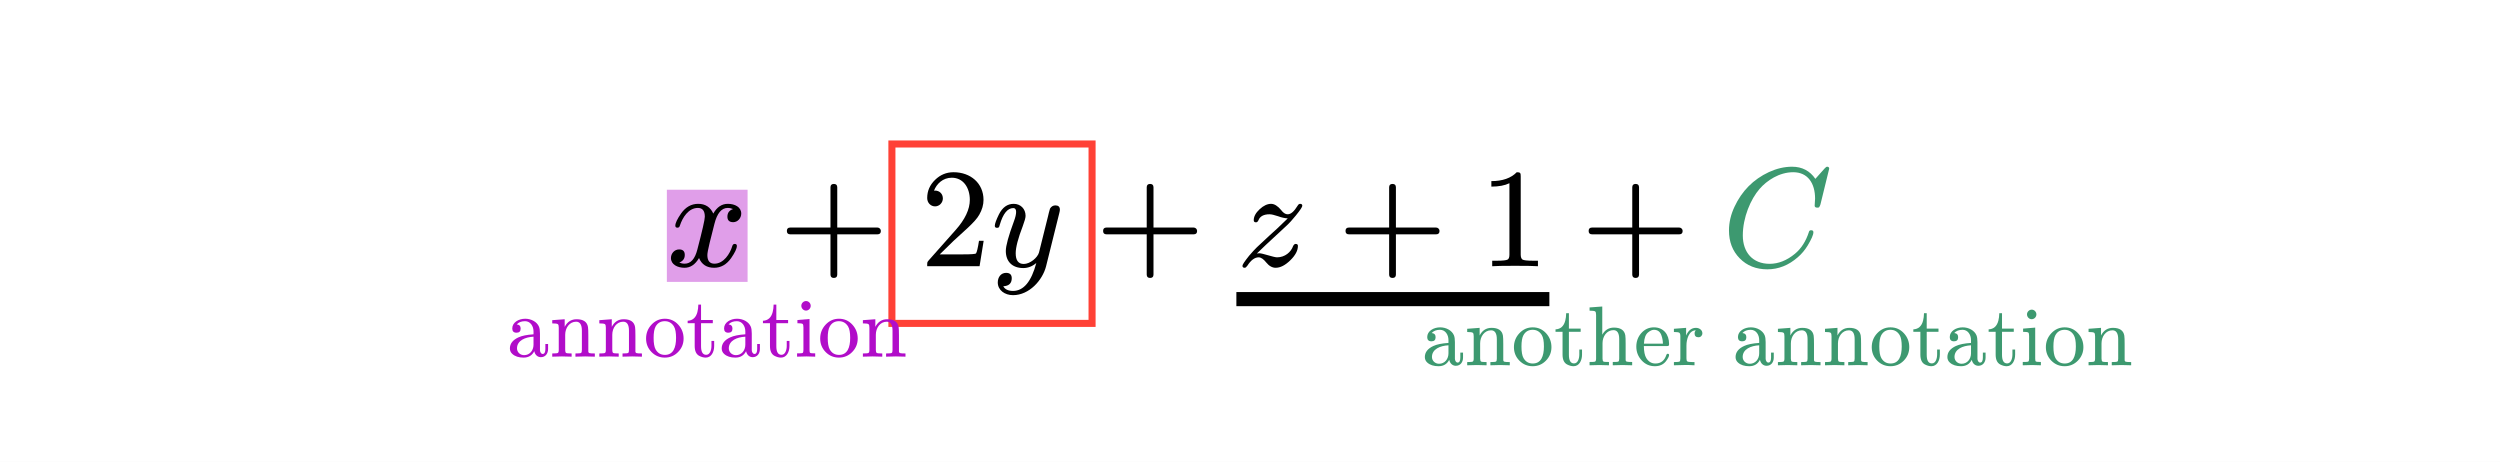
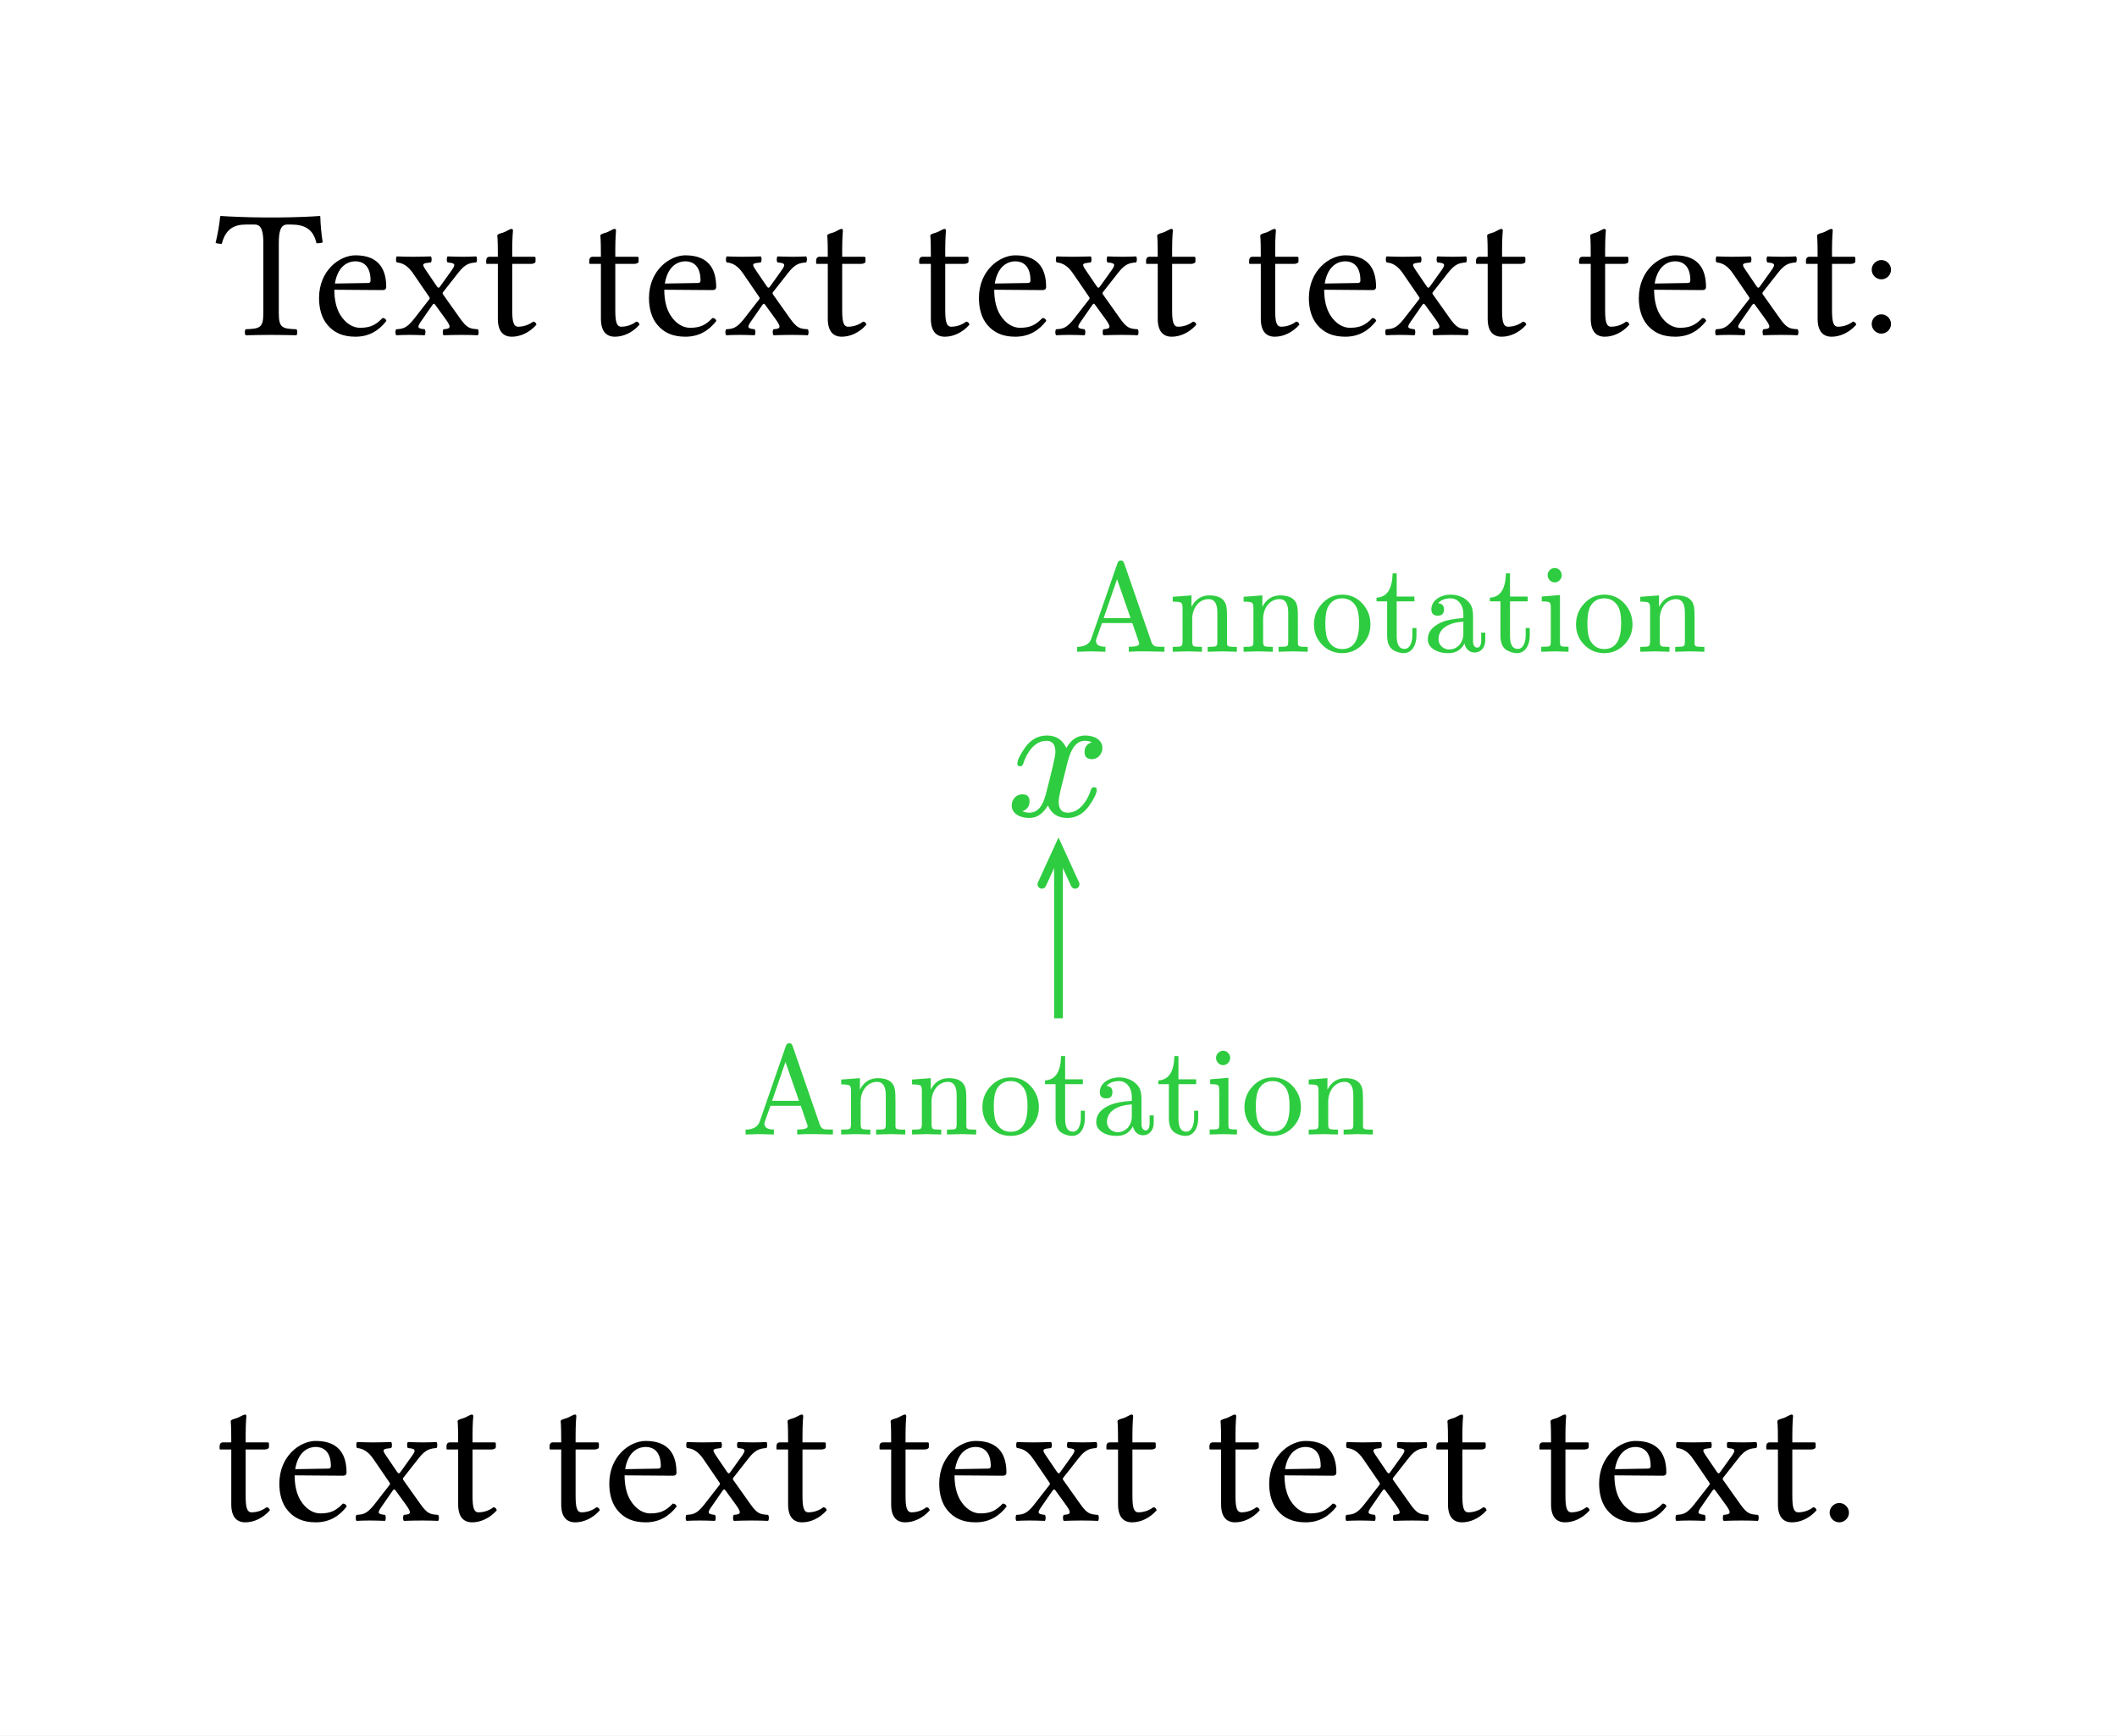
- <svg xmlns="http://www.w3.org/2000/svg" xmlns:xlink="http://www.w3.org/1999/xlink" class="typst-doc" viewBox="0 0 425.078 78.533" width="425.078pt" height="78.533pt">
-   <path class="typst-shape" fill="#ffffff" fill-rule="nonzero" d="M 0 0 L 0 78.533 L 425.078 78.533 L 425.078 0 Z " />
+ <svg xmlns="http://www.w3.org/2000/svg" xmlns:xlink="http://www.w3.org/1999/xlink" class="typst-doc" viewBox="0 0 279.029 228.749" width="279.029pt" height="228.749pt">
+   <path class="typst-shape" fill="#ffffff" fill-rule="nonzero" d="M 0 0 L 0 228.749 L 279.029 228.749 L 279.029 0 Z " />
  <g>
-     <g transform="translate(113.3858 28.34646)">
+     <g transform="translate(28.34646 44.13846)">
+       <g class="typst-text" transform="scale(1, -1)">
+         <use xlink:href="#gB051450A6DAD60BA238F3EC911544F67" x="0" fill="#000000" fill-rule="nonzero" />
+         <use xlink:href="#g83119EBBF3B1A1341DF457A890105702" x="12.816" fill="#000000" fill-rule="nonzero" />
+         <use xlink:href="#g298D9B72713263C115FA39B78DDFD167" x="23.376" fill="#000000" fill-rule="nonzero" />
+         <use xlink:href="#g99CF845E6926C50CDC8F18DF294BF5FA" x="35.136" fill="#000000" fill-rule="nonzero" />
+         <use xlink:href="#g99CF845E6926C50CDC8F18DF294BF5FA" x="48.72" fill="#000000" fill-rule="nonzero" />
+         <use xlink:href="#g83119EBBF3B1A1341DF457A890105702" x="56.304" fill="#000000" fill-rule="nonzero" />
+         <use xlink:href="#g298D9B72713263C115FA39B78DDFD167" x="66.864" fill="#000000" fill-rule="nonzero" />
+         <use xlink:href="#g99CF845E6926C50CDC8F18DF294BF5FA" x="78.624" fill="#000000" fill-rule="nonzero" />
+         <use xlink:href="#g99CF845E6926C50CDC8F18DF294BF5FA" x="92.208" fill="#000000" fill-rule="nonzero" />
+         <use xlink:href="#g83119EBBF3B1A1341DF457A890105702" x="99.792" fill="#000000" fill-rule="nonzero" />
+         <use xlink:href="#g298D9B72713263C115FA39B78DDFD167" x="110.352" fill="#000000" fill-rule="nonzero" />
+         <use xlink:href="#g99CF845E6926C50CDC8F18DF294BF5FA" x="122.112" fill="#000000" fill-rule="nonzero" />
+         <use xlink:href="#g99CF845E6926C50CDC8F18DF294BF5FA" x="135.696" fill="#000000" fill-rule="nonzero" />
+         <use xlink:href="#g83119EBBF3B1A1341DF457A890105702" x="143.28" fill="#000000" fill-rule="nonzero" />
+         <use xlink:href="#g298D9B72713263C115FA39B78DDFD167" x="153.84" fill="#000000" fill-rule="nonzero" />
+         <use xlink:href="#g99CF845E6926C50CDC8F18DF294BF5FA" x="165.6" fill="#000000" fill-rule="nonzero" />
+         <use xlink:href="#g99CF845E6926C50CDC8F18DF294BF5FA" x="179.184" fill="#000000" fill-rule="nonzero" />
+         <use xlink:href="#g83119EBBF3B1A1341DF457A890105702" x="186.768" fill="#000000" fill-rule="nonzero" />
+         <use xlink:href="#g298D9B72713263C115FA39B78DDFD167" x="197.328" fill="#000000" fill-rule="nonzero" />
+         <use xlink:href="#g99CF845E6926C50CDC8F18DF294BF5FA" x="209.088" fill="#000000" fill-rule="nonzero" />
+         <use xlink:href="#g949A9DA00B90C3D173843F3EFFED31B6" x="216.672" fill="#000000" fill-rule="nonzero" />
+       </g>
+     </g>
+     <g transform="translate(132.6505 96.93846)">
      <g class="typst-group">
        <g>
-           <g transform="translate(0 16.92)">
-             <g class="typst-text" transform="scale(1, -1)" />
-           </g>
-           <g transform="translate(0 16.92)">
+           <g transform="translate(0 10.608)">
+             <g class="typst-text" transform="scale(1, -1)" />
+           </g>
+           <g transform="translate(0 10.608)">
+             <g class="typst-text" transform="scale(1, -1)">
+               <use xlink:href="#g71A9D8C764139ED0B8A893D492B19C2B" x="0" fill="#2ecc40" fill-rule="nonzero" />
+             </g>
+           </g>
+           <g transform="translate(13.728 10.608)">
+             <g class="typst-text" transform="scale(1, -1)" />
+           </g>
+           <g transform="translate(13.728 10.608)">
+             <g class="typst-group">
+               <g />
+             </g>
+           </g>
+           <g transform="translate(13.728 10.608)">
+             <g class="typst-text" transform="scale(1, -1)" />
+           </g>
+           <g transform="translate(13.728 10.608)">
+             <g class="typst-text" transform="scale(1, -1)" />
+           </g>
+           <g transform="translate(13.728 10.608)">
+             <g class="typst-text" transform="scale(1, -1)" />
+           </g>
+           <g transform="translate(13.728 10.608)">
            <g class="typst-group">
              <g>
-                 <g transform="translate(0 -13.008)">
-                   <path class="typst-shape" fill="#b10dc966" fill-rule="nonzero" d="M 0 0 L 0 15.672 L 13.728 15.672 L 13.728 0 Z " />
-                 </g>
-               </g>
-             </g>
-           </g>
-           <g transform="translate(0 16.92)">
-             <g class="typst-text" transform="scale(1, -1)" />
-           </g>
-           <g transform="translate(0 16.92)">
-             <g class="typst-text" transform="scale(1, -1)">
-               <use xlink:href="#gF903C776196DB650A00A9786F314A4B0" x="0" fill="#000000" fill-rule="nonzero" />
-             </g>
-           </g>
-           <g transform="translate(13.728 16.92)">
-             <g class="typst-text" transform="scale(1, -1)" />
-           </g>
-           <g transform="translate(13.728 16.92)">
-             <g class="typst-group">
-               <g />
-             </g>
-           </g>
-           <g transform="translate(13.728 16.92)">
-             <g class="typst-text" transform="scale(1, -1)" />
-           </g>
-           <g transform="translate(13.728 16.92)">
-             <g class="typst-text" transform="scale(1, -1)" />
-           </g>
-           <g transform="translate(19.06133 16.92)">
-             <g class="typst-text" transform="scale(1, -1)">
-               <use xlink:href="#gE5213BBC6B73C08ADD834F6704F6D5C6" x="0" fill="#000000" fill-rule="nonzero" />
-             </g>
-           </g>
-           <g transform="translate(43.06667 16.92)">
-             <g class="typst-text" transform="scale(1, -1)" />
-           </g>
-           <g transform="translate(43.06667 16.92)">
-             <g class="typst-group">
-               <g>
-                 <g transform="translate(-4.8 -20.784)">
-                   <path class="typst-shape" fill="none" stroke="#ff4136" stroke-width="1.2" stroke-linecap="butt" stroke-linejoin="miter" stroke-miterlimit="4" d="M 0 0 L 0 30.504 L 34.032 30.504 L 34.032 0 Z " />
-                 </g>
-               </g>
-             </g>
-           </g>
-           <g transform="translate(43.06667 16.92)">
-             <g class="typst-text" transform="scale(1, -1)" />
-           </g>
-           <g transform="translate(43.06667 16.92)">
-             <g class="typst-text" transform="scale(1, -1)">
-               <use xlink:href="#g1AB703A116076F1D7A5E5B834E28147E" x="0" fill="#000000" fill-rule="nonzero" />
-             </g>
-           </g>
-           <g transform="translate(55.06667 16.92)">
-             <g class="typst-text" transform="scale(1, -1)">
-               <use xlink:href="#gAAA8955C06F82689BC1E5C62ACD39D21" x="0" fill="#000000" fill-rule="nonzero" />
-             </g>
-           </g>
-           <g transform="translate(67.49867 16.92)">
-             <g class="typst-text" transform="scale(1, -1)" />
-           </g>
-           <g transform="translate(67.49867 16.92)">
-             <g class="typst-group">
-               <g />
-             </g>
-           </g>
-           <g transform="translate(67.49867 16.92)">
-             <g class="typst-text" transform="scale(1, -1)" />
-           </g>
-           <g transform="translate(67.49867 16.92)">
-             <g class="typst-text" transform="scale(1, -1)" />
-           </g>
-           <g transform="translate(72.832 16.92)">
-             <g class="typst-text" transform="scale(1, -1)">
-               <use xlink:href="#gE5213BBC6B73C08ADD834F6704F6D5C6" x="0" fill="#000000" fill-rule="nonzero" />
-             </g>
-           </g>
-           <g transform="translate(96.83733 16.92)">
-             <g class="typst-text" transform="scale(1, -1)" />
-           </g>
-           <g transform="translate(96.83733 16.92)">
-             <g class="typst-text" transform="scale(1, -1)">
-               <use xlink:href="#gEACFE4C38B7FC50F04A0364C4685CDFC" x="0" fill="#000000" fill-rule="nonzero" />
-             </g>
-           </g>
-           <g transform="translate(114.0507 16.92)">
-             <g class="typst-text" transform="scale(1, -1)">
-               <use xlink:href="#gE5213BBC6B73C08ADD834F6704F6D5C6" x="0" fill="#000000" fill-rule="nonzero" />
-             </g>
-           </g>
-           <g transform="translate(138.056 16.92)">
-             <g class="typst-text" transform="scale(1, -1)">
-               <use xlink:href="#g39ACC4E09851E758F1BC738B188C96F2" x="0" fill="#000000" fill-rule="nonzero" />
-             </g>
-           </g>
-           <g transform="translate(150.056 16.92)">
-             <g class="typst-text" transform="scale(1, -1)" />
-           </g>
-           <g transform="translate(150.056 16.92)">
-             <g class="typst-group">
-               <g />
-             </g>
-           </g>
-           <g transform="translate(150.056 16.92)">
-             <g class="typst-text" transform="scale(1, -1)" />
-           </g>
-           <g transform="translate(150.056 16.92)">
-             <g class="typst-text" transform="scale(1, -1)" />
-           </g>
-           <g transform="translate(150.056 16.92)">
-             <g class="typst-group">
-               <g>
-                 <g transform="translate(-53.21867 5.592)">
-                   <path class="typst-shape" fill="none" stroke="#000000" stroke-width="2.4" stroke-linecap="butt" stroke-linejoin="miter" stroke-miterlimit="4" d="M 0 0 L 53.219 0 " />
-                 </g>
-               </g>
-             </g>
-           </g>
-           <g transform="translate(150.056 16.92)">
-             <g class="typst-text" transform="scale(1, -1)" />
-           </g>
-           <g transform="translate(155.3893 16.92)">
-             <g class="typst-text" transform="scale(1, -1)">
-               <use xlink:href="#gE5213BBC6B73C08ADD834F6704F6D5C6" x="0" fill="#000000" fill-rule="nonzero" />
-             </g>
-           </g>
-           <g transform="translate(179.3947 16.92)">
-             <g class="typst-text" transform="scale(1, -1)" />
-           </g>
-           <g transform="translate(179.3947 16.92)">
-             <g class="typst-text" transform="scale(1, -1)">
-               <use xlink:href="#gDE1B261A8174F2067D0FDEB4823FC608" x="0" fill="#3d9970" fill-rule="nonzero" />
-             </g>
-           </g>
-           <g transform="translate(198.3067 16.92)">
-             <g class="typst-text" transform="scale(1, -1)" />
-           </g>
-           <g transform="translate(198.3067 16.92)">
-             <g class="typst-group">
-               <g />
-             </g>
-           </g>
-           <g transform="translate(198.3067 16.92)">
-             <g class="typst-text" transform="scale(1, -1)" />
-           </g>
-           <g transform="translate(198.3067 16.92)">
-             <g class="typst-text" transform="scale(1, -1)" />
-           </g>
-           <g transform="translate(198.3067 16.92)">
-             <g class="typst-text" transform="scale(1, -1)" />
-           </g>
-           <g transform="translate(198.3067 16.92)">
-             <g class="typst-group">
-               <g>
-                 <g transform="translate(-225.4555 15.3792)">
-                   <g class="typst-text" transform="scale(1, -1)">
-                     <use xlink:href="#gD9ED97C6C645CDCCA5F53B58F478CD70" x="0" fill="#b10dc9" fill-rule="nonzero" />
-                     <use xlink:href="#g8E70E3C7316F885C790E0D4F2A1D638F" x="7.2" fill="#b10dc9" fill-rule="nonzero" />
-                     <use xlink:href="#g8E70E3C7316F885C790E0D4F2A1D638F" x="15.206" fill="#b10dc9" fill-rule="nonzero" />
-                     <use xlink:href="#gFCD5631911338B6817824E2E3978FB0D" x="23.213" fill="#b10dc9" fill-rule="nonzero" />
-                     <use xlink:href="#g7AB50925417804171611AED50715B465" x="30.413" fill="#b10dc9" fill-rule="nonzero" />
-                     <use xlink:href="#gD9ED97C6C645CDCCA5F53B58F478CD70" x="36.014" fill="#b10dc9" fill-rule="nonzero" />
-                     <use xlink:href="#g7AB50925417804171611AED50715B465" x="43.214" fill="#b10dc9" fill-rule="nonzero" />
-                     <use xlink:href="#g9778F79F9FCA6AA32365070942B85FEC" x="48.816" fill="#b10dc9" fill-rule="nonzero" />
-                     <use xlink:href="#gFCD5631911338B6817824E2E3978FB0D" x="52.819" fill="#b10dc9" fill-rule="nonzero" />
-                     <use xlink:href="#g8E70E3C7316F885C790E0D4F2A1D638F" x="60.019" fill="#b10dc9" fill-rule="nonzero" />
+                 <g transform="translate(-6.864 -36.9624)">
+                   <g class="typst-group">
+                     <g>
+                       <g transform="translate(1.92 15.3144)">
+                         <g class="typst-text" transform="scale(1, -1)">
+                           <use xlink:href="#g8820F1AEE98EEE2E2588254CE0F1AF18" x="0" fill="#2ecc40" fill-rule="nonzero" />
+                           <use xlink:href="#g5F56C2FF0834598A447AEE57050515F7" x="12.6" fill="#2ecc40" fill-rule="nonzero" />
+                           <use xlink:href="#g5F56C2FF0834598A447AEE57050515F7" x="21.941" fill="#2ecc40" fill-rule="nonzero" />
+                           <use xlink:href="#gDD7B0BD5454BF9206437F42D79E5D7B5" x="31.282" fill="#2ecc40" fill-rule="nonzero" />
+                           <use xlink:href="#gF776BCFE73DB9A73027095B4646488B0" x="39.682" fill="#2ecc40" fill-rule="nonzero" />
+                           <use xlink:href="#g8CC92BDE10256241F5308A73D94B046D" x="46.217" fill="#2ecc40" fill-rule="nonzero" />
+                           <use xlink:href="#gF776BCFE73DB9A73027095B4646488B0" x="54.617" fill="#2ecc40" fill-rule="nonzero" />
+                           <use xlink:href="#gECBD39B9048D3D54977F97E871316A22" x="61.152" fill="#2ecc40" fill-rule="nonzero" />
+                           <use xlink:href="#gDD7B0BD5454BF9206437F42D79E5D7B5" x="65.822" fill="#2ecc40" fill-rule="nonzero" />
+                           <use xlink:href="#g5F56C2FF0834598A447AEE57050515F7" x="74.222" fill="#2ecc40" fill-rule="nonzero" />
+                         </g>
+                       </g>
+                     </g>
                  </g>
                </g>
              </g>
            </g>
          </g>
-           <g transform="translate(198.3067 16.92)">
-             <g class="typst-text" transform="scale(1, -1)" />
-           </g>
-           <g transform="translate(198.3067 16.92)">
-             <g class="typst-text" transform="scale(1, -1)" />
-           </g>
-           <g transform="translate(198.3067 16.92)">
+           <g transform="translate(13.728 10.608)">
+             <g class="typst-text" transform="scale(1, -1)" />
+           </g>
+           <g transform="translate(13.728 10.608)">
+             <g class="typst-text" transform="scale(1, -1)" />
+           </g>
+           <g transform="translate(13.728 10.608)">
            <g class="typst-group">
              <g>
-                 <g transform="translate(-69.8856 16.8432)">
-                   <g class="typst-text" transform="scale(1, -1)">
-                     <use xlink:href="#gD9ED97C6C645CDCCA5F53B58F478CD70" x="0" fill="#3d9970" fill-rule="nonzero" />
-                     <use xlink:href="#g8E70E3C7316F885C790E0D4F2A1D638F" x="7.2" fill="#3d9970" fill-rule="nonzero" />
-                     <use xlink:href="#gFCD5631911338B6817824E2E3978FB0D" x="15.206" fill="#3d9970" fill-rule="nonzero" />
-                     <use xlink:href="#g7AB50925417804171611AED50715B465" x="22.406" fill="#3d9970" fill-rule="nonzero" />
-                     <use xlink:href="#g8990FDC44E45DA2E4B0B77E6DCBF553B" x="28.008" fill="#3d9970" fill-rule="nonzero" />
-                     <use xlink:href="#g1D46CA665ED563C2FE5D5B060E7D7D5C" x="36.014" fill="#3d9970" fill-rule="nonzero" />
-                     <use xlink:href="#g145E19C0C082729C94CF2F86BF35F0CE" x="42.408" fill="#3d9970" fill-rule="nonzero" />
-                     <use xlink:href="#gD9ED97C6C645CDCCA5F53B58F478CD70" x="52.834" fill="#3d9970" fill-rule="nonzero" />
-                     <use xlink:href="#g8E70E3C7316F885C790E0D4F2A1D638F" x="60.034" fill="#3d9970" fill-rule="nonzero" />
-                     <use xlink:href="#g8E70E3C7316F885C790E0D4F2A1D638F" x="68.04" fill="#3d9970" fill-rule="nonzero" />
-                     <use xlink:href="#gFCD5631911338B6817824E2E3978FB0D" x="76.046" fill="#3d9970" fill-rule="nonzero" />
-                     <use xlink:href="#g7AB50925417804171611AED50715B465" x="83.246" fill="#3d9970" fill-rule="nonzero" />
-                     <use xlink:href="#gD9ED97C6C645CDCCA5F53B58F478CD70" x="88.848" fill="#3d9970" fill-rule="nonzero" />
-                     <use xlink:href="#g7AB50925417804171611AED50715B465" x="96.048" fill="#3d9970" fill-rule="nonzero" />
-                     <use xlink:href="#g9778F79F9FCA6AA32365070942B85FEC" x="101.65" fill="#3d9970" fill-rule="nonzero" />
-                     <use xlink:href="#gFCD5631911338B6817824E2E3978FB0D" x="105.653" fill="#3d9970" fill-rule="nonzero" />
-                     <use xlink:href="#g8E70E3C7316F885C790E0D4F2A1D638F" x="112.853" fill="#3d9970" fill-rule="nonzero" />
+                 <g transform="translate(-146.3785 -107.5465)">
+                   <g class="typst-group">
+                     <g>
+                       <g transform="translate(95.81286 134.2105)">
+                         <g class="typst-group">
+                           <g>
+                             <g transform="translate(1.92 15.3144)">
+                               <g class="typst-text" transform="scale(1, -1)">
+                                 <use xlink:href="#g8820F1AEE98EEE2E2588254CE0F1AF18" x="0" fill="#2ecc40" fill-rule="nonzero" />
+                                 <use xlink:href="#g5F56C2FF0834598A447AEE57050515F7" x="12.6" fill="#2ecc40" fill-rule="nonzero" />
+                                 <use xlink:href="#g5F56C2FF0834598A447AEE57050515F7" x="21.941" fill="#2ecc40" fill-rule="nonzero" />
+                                 <use xlink:href="#gDD7B0BD5454BF9206437F42D79E5D7B5" x="31.282" fill="#2ecc40" fill-rule="nonzero" />
+                                 <use xlink:href="#gF776BCFE73DB9A73027095B4646488B0" x="39.682" fill="#2ecc40" fill-rule="nonzero" />
+                                 <use xlink:href="#g8CC92BDE10256241F5308A73D94B046D" x="46.217" fill="#2ecc40" fill-rule="nonzero" />
+                                 <use xlink:href="#gF776BCFE73DB9A73027095B4646488B0" x="54.617" fill="#2ecc40" fill-rule="nonzero" />
+                                 <use xlink:href="#gECBD39B9048D3D54977F97E871316A22" x="61.152" fill="#2ecc40" fill-rule="nonzero" />
+                                 <use xlink:href="#gDD7B0BD5454BF9206437F42D79E5D7B5" x="65.822" fill="#2ecc40" fill-rule="nonzero" />
+                                 <use xlink:href="#g5F56C2FF0834598A447AEE57050515F7" x="74.222" fill="#2ecc40" fill-rule="nonzero" />
+                               </g>
+                             </g>
+                           </g>
+                         </g>
+                       </g>
+                       <g transform="translate(0 0)">
+                         <path class="typst-shape" fill="none" stroke="#2ecc40" stroke-width="1.152" stroke-linecap="butt" stroke-linejoin="miter" stroke-miterlimit="4" d="M 139.514 111.761 L 139.514 134.21 " />
+                       </g>
+                       <g transform="translate(139.5145 110.2105)">
+                         <g class="typst-group">
+                           <g transform="matrix(0.00000000000000006123234 -1 1 0.00000000000000006123234 0 0)">
+                             <g transform="translate(0 0)">
+                               <path class="typst-shape" fill="none" stroke="#2ecc40" stroke-width="1.152" stroke-linecap="round" stroke-linejoin="miter" stroke-miterlimit="7" d="M -6.336 2.189 L -1.551 0 L -6.336 -2.189 " />
+                             </g>
+                           </g>
+                         </g>
+                       </g>
+                     </g>
                  </g>
                </g>
              </g>
            </g>
          </g>
-           <g transform="translate(198.3067 16.92)">
+           <g transform="translate(13.728 10.608)">
            <g class="typst-text" transform="scale(1, -1)" />
          </g>
        </g>
+       </g>
+     </g>
+     <g transform="translate(28.34646 200.4025)">
+       <g class="typst-text" transform="scale(1, -1)">
+         <use xlink:href="#g99CF845E6926C50CDC8F18DF294BF5FA" x="0" fill="#000000" fill-rule="nonzero" />
+         <use xlink:href="#g83119EBBF3B1A1341DF457A890105702" x="7.584" fill="#000000" fill-rule="nonzero" />
+         <use xlink:href="#g298D9B72713263C115FA39B78DDFD167" x="18.144" fill="#000000" fill-rule="nonzero" />
+         <use xlink:href="#g99CF845E6926C50CDC8F18DF294BF5FA" x="29.904" fill="#000000" fill-rule="nonzero" />
+         <use xlink:href="#g99CF845E6926C50CDC8F18DF294BF5FA" x="43.488" fill="#000000" fill-rule="nonzero" />
+         <use xlink:href="#g83119EBBF3B1A1341DF457A890105702" x="51.072" fill="#000000" fill-rule="nonzero" />
+         <use xlink:href="#g298D9B72713263C115FA39B78DDFD167" x="61.632" fill="#000000" fill-rule="nonzero" />
+         <use xlink:href="#g99CF845E6926C50CDC8F18DF294BF5FA" x="73.392" fill="#000000" fill-rule="nonzero" />
+         <use xlink:href="#g99CF845E6926C50CDC8F18DF294BF5FA" x="86.976" fill="#000000" fill-rule="nonzero" />
+         <use xlink:href="#g83119EBBF3B1A1341DF457A890105702" x="94.56" fill="#000000" fill-rule="nonzero" />
+         <use xlink:href="#g298D9B72713263C115FA39B78DDFD167" x="105.12" fill="#000000" fill-rule="nonzero" />
+         <use xlink:href="#g99CF845E6926C50CDC8F18DF294BF5FA" x="116.88" fill="#000000" fill-rule="nonzero" />
+         <use xlink:href="#g99CF845E6926C50CDC8F18DF294BF5FA" x="130.464" fill="#000000" fill-rule="nonzero" />
+         <use xlink:href="#g83119EBBF3B1A1341DF457A890105702" x="138.048" fill="#000000" fill-rule="nonzero" />
+         <use xlink:href="#g298D9B72713263C115FA39B78DDFD167" x="148.608" fill="#000000" fill-rule="nonzero" />
+         <use xlink:href="#g99CF845E6926C50CDC8F18DF294BF5FA" x="160.368" fill="#000000" fill-rule="nonzero" />
+         <use xlink:href="#g99CF845E6926C50CDC8F18DF294BF5FA" x="173.952" fill="#000000" fill-rule="nonzero" />
+         <use xlink:href="#g83119EBBF3B1A1341DF457A890105702" x="181.536" fill="#000000" fill-rule="nonzero" />
+         <use xlink:href="#g298D9B72713263C115FA39B78DDFD167" x="192.096" fill="#000000" fill-rule="nonzero" />
+         <use xlink:href="#g99CF845E6926C50CDC8F18DF294BF5FA" x="203.856" fill="#000000" fill-rule="nonzero" />
+         <use xlink:href="#g346E7B4D9B62037B8AEC7F35AB28883B" x="211.44" fill="#000000" fill-rule="nonzero" />
      </g>
    </g>
  </g>
  <defs id="glyph">
-     <symbol id="gF903C776196DB650A00A9786F314A4B0" overflow="visible">
+     <symbol id="gB051450A6DAD60BA238F3EC911544F67" overflow="visible">
+       <path d="M 8.4 2.928 L 8.4 12.096 C 8.4 13.632 8.64 14.544 9.504 14.544 L 10.032 14.544 C 11.832 14.544 12.96 13.92 13.368 12.072 C 13.632 12.072 13.968 12.096 14.184 12.192 C 14.016 13.296 13.896 14.52 13.872 15.6 C 13.872 15.624 13.824 15.672 13.8 15.672 C 12.984 15.6 10.32 15.48 8.424 15.48 L 6.36 15.48 C 4.512 15.48 1.68 15.6 0.768 15.672 C 0.72 15.672 0.672 15.624 0.672 15.6 C 0.576 14.52 0.336 13.272 0.072 12.12 C 0.312 12.024 0.6 12 0.888 12 C 1.368 13.92 2.472 14.544 4.056 14.544 L 5.232 14.544 C 6.12 14.544 6.36 13.632 6.36 12.168 L 6.36 2.928 C 6.36 0.936 5.952 0.816 4.032 0.744 C 3.888 0.6 3.888 0.096 4.032 -0.048 C 5.208 -0.024 6.432 0 7.392 0 C 8.304 0 9.528 -0.024 10.728 -0.048 C 10.872 0.096 10.872 0.6 10.728 0.744 C 8.808 0.816 8.4 0.936 8.4 2.928 Z " />
+     </symbol>
+     <symbol id="g83119EBBF3B1A1341DF457A890105702" overflow="visible">
+       <path d="M 9.264 2.232 C 8.376 1.32 7.68 0.936 6.288 0.936 C 5.424 0.936 4.416 1.44 3.672 2.664 C 3.192 3.456 2.904 4.56 2.904 5.952 L 9.288 5.904 C 9.576 5.904 9.744 6.048 9.744 6.312 C 9.744 8.328 9.024 10.488 5.688 10.488 C 3.6 10.488 0.888 8.496 0.888 4.848 C 0.888 3.504 1.224 2.208 2.016 1.296 C 2.832 0.336 3.96 -0.24 5.688 -0.24 C 7.512 -0.24 8.808 0.6 9.768 1.848 C 9.696 2.088 9.552 2.208 9.264 2.232 Z M 2.976 6.768 C 3.432 9.48 5.112 9.696 5.688 9.696 C 6.6 9.696 7.68 9.192 7.68 7.176 C 7.68 6.96 7.584 6.84 7.32 6.84 Z " />
+     </symbol>
+     <symbol id="g298D9B72713263C115FA39B78DDFD167" overflow="visible">
+       <path d="M 4.368 8.592 C 3.816 9.408 3.984 9.432 5.064 9.552 C 5.208 9.696 5.208 10.2 5.064 10.344 C 4.416 10.32 3.36 10.296 2.64 10.296 C 1.92 10.296 1.2 10.32 0.576 10.344 C 0.432 10.2 0.432 9.696 0.576 9.552 C 1.392 9.48 2.064 9.072 2.736 8.088 L 4.824 5.04 C 4.944 4.872 4.944 4.8 4.848 4.68 L 2.832 2.088 C 1.872 0.864 1.344 0.792 0.504 0.744 C 0.36 0.6 0.36 0.096 0.504 -0.048 C 0.984 -0.024 1.512 0 2.232 0 C 2.952 0 3.624 -0.024 4.248 -0.048 C 4.392 0.096 4.392 0.6 4.248 0.744 C 3.384 0.84 3.192 0.936 3.72 1.704 L 5.232 3.888 C 5.424 4.176 5.52 4.152 5.664 3.936 L 7.056 2.016 C 7.896 0.864 7.512 0.816 6.744 0.744 C 6.6 0.6 6.6 0.096 6.744 -0.048 C 7.464 -0.024 8.256 0 9.12 0 C 10.032 0 10.68 -0.024 11.256 -0.048 C 11.4 0.096 11.4 0.6 11.256 0.744 C 10.176 0.816 9.816 0.888 8.856 2.256 L 6.696 5.304 C 6.6 5.448 6.576 5.52 6.696 5.664 L 8.712 8.232 C 9.6 9.36 10.176 9.48 11.04 9.552 C 11.184 9.696 11.184 10.2 11.04 10.344 C 10.56 10.32 10.008 10.296 9.288 10.296 C 8.568 10.296 7.896 10.32 7.272 10.344 C 7.128 10.2 7.128 9.696 7.272 9.552 C 8.16 9.456 8.424 9.384 7.848 8.568 L 6.288 6.384 C 6.12 6.144 6.024 6.168 5.832 6.432 Z " />
+     </symbol>
+     <symbol id="g99CF845E6926C50CDC8F18DF294BF5FA" overflow="visible">
+       <path d="M 1.032 10.296 C 0.696 10.296 0.6 10.008 0.6 9.816 L 0.6 9.504 C 0.6 9.384 0.624 9.36 0.72 9.36 L 2.136 9.36 L 2.136 2.136 C 2.136 0.432 2.88 -0.24 3.984 -0.24 C 5.088 -0.24 6.288 0.288 7.224 1.344 C 7.176 1.584 7.032 1.728 6.792 1.752 C 6.168 1.272 5.448 1.08 4.824 1.08 C 4.176 1.08 4.032 1.8 4.032 3.288 L 4.032 9.36 L 6.528 9.36 C 6.768 9.36 7.104 9.456 7.104 9.672 L 7.104 10.152 C 7.104 10.248 7.032 10.296 6.912 10.296 L 4.032 10.296 L 4.032 11.232 C 4.032 12.792 4.128 13.752 4.128 13.752 C 4.128 13.896 4.056 13.968 3.936 13.968 C 3.84 13.968 3.624 13.872 3.408 13.752 C 3.144 13.608 2.904 13.488 2.592 13.416 C 2.304 13.32 2.064 13.248 2.064 13.08 C 2.064 12.792 2.136 12.96 2.136 10.296 Z " />
+     </symbol>
+     <symbol id="g949A9DA00B90C3D173843F3EFFED31B6" overflow="visible">
+       <path d="M 1.68 1.44 C 1.68 0.744 2.256 0.168 2.952 0.168 C 3.648 0.168 4.224 0.744 4.224 1.44 C 4.224 2.136 3.648 2.712 2.952 2.712 C 2.256 2.712 1.68 2.136 1.68 1.44 Z M 1.68 8.592 C 1.68 7.896 2.256 7.32 2.952 7.32 C 3.648 7.32 4.224 7.896 4.224 8.592 C 4.224 9.288 3.648 9.864 2.952 9.864 C 2.256 9.864 1.68 9.288 1.68 8.592 Z " />
+     </symbol>
+     <symbol id="g71A9D8C764139ED0B8A893D492B19C2B" overflow="visible">
      <path d="M 12.648 8.952 C 12.648 10.056 11.568 10.608 10.368 10.608 C 9.336 10.608 8.52 10.056 7.896 8.952 C 7.392 10.056 6.552 10.608 5.328 10.608 C 4.152 10.608 3.192 10.056 2.424 8.976 C 1.776 8.04 1.44 7.344 1.44 6.888 C 1.44 6.672 1.56 6.552 1.8 6.552 C 2.016 6.552 2.16 6.672 2.208 6.888 C 2.664 8.28 3.672 9.912 5.28 9.912 C 6.072 9.912 6.456 9.408 6.456 8.424 C 6.456 7.92 6.024 6.048 5.184 2.832 C 4.776 1.224 4.056 0.432 3.024 0.432 C 2.688 0.432 2.376 0.504 2.112 0.624 C 2.736 0.864 3.048 1.296 3.048 1.92 C 3.048 2.544 2.736 2.856 2.088 2.856 C 1.296 2.856 0.696 2.184 0.696 1.392 C 0.696 0.288 1.824 -0.264 3 -0.264 C 4.008 -0.264 4.824 0.288 5.472 1.392 C 5.928 0.288 6.792 -0.264 8.04 -0.264 C 9.192 -0.264 10.152 0.288 10.92 1.368 C 11.568 2.304 11.904 3 11.904 3.456 C 11.904 3.672 11.784 3.792 11.544 3.792 C 11.328 3.792 11.208 3.672 11.136 3.456 C 10.728 2.088 9.648 0.432 8.088 0.432 C 7.296 0.432 6.888 0.912 6.888 1.896 C 6.888 2.208 7.008 2.88 7.272 3.96 L 8.088 7.2 C 8.544 9 9.288 9.912 10.344 9.912 C 10.68 9.912 10.992 9.84 11.256 9.72 C 10.608 9.504 10.296 9.072 10.296 8.424 C 10.296 7.8 10.632 7.488 11.28 7.488 C 12.048 7.488 12.648 8.184 12.648 8.952 Z " />
    </symbol>
-     <symbol id="gE5213BBC6B73C08ADD834F6704F6D5C6" overflow="visible">
-       <path d="M 16.752 6.576 L 9.912 6.576 L 9.912 13.416 C 9.912 13.8 9.72 13.992 9.336 13.992 C 8.952 13.992 8.76 13.8 8.76 13.416 L 8.76 6.576 L 1.92 6.576 C 1.536 6.576 1.344 6.384 1.344 6 C 1.344 5.616 1.536 5.424 1.92 5.424 L 8.76 5.424 L 8.76 -1.416 C 8.76 -1.8 8.952 -1.992 9.336 -1.992 C 9.72 -1.992 9.912 -1.8 9.912 -1.416 L 9.912 5.424 L 16.752 5.424 C 17.136 5.424 17.328 5.616 17.328 6 C 17.328 6.312 17.064 6.576 16.752 6.576 Z " />
-     </symbol>
-     <symbol id="g1AB703A116076F1D7A5E5B834E28147E" overflow="visible">
-       <path d="M 5.688 15.984 C 4.464 15.984 3.432 15.552 2.544 14.688 C 1.656 13.824 1.2 12.816 1.2 11.592 C 1.2 10.776 1.8 10.176 2.544 10.176 C 3.264 10.176 3.864 10.8 3.864 11.52 C 3.864 12.312 3.288 12.864 2.52 12.864 C 2.448 12.864 2.4 12.864 2.352 12.84 C 2.808 14.016 3.864 15.048 5.376 15.048 C 7.344 15.048 8.448 13.344 8.448 11.28 C 8.448 9.672 7.632 7.944 6 6.12 L 1.488 1.032 C 1.176 0.672 1.2 0.696 1.2 0 L 10.104 0 L 10.8 4.32 L 10.008 4.32 C 9.816 3.096 9.648 2.4 9.504 2.184 C 9.384 2.064 8.664 2.016 7.344 2.016 L 3.336 2.016 L 5.664 4.296 C 7.296 5.832 9.36 7.488 10.056 8.76 C 10.536 9.6 10.776 10.44 10.776 11.28 C 10.776 14.112 8.568 15.984 5.688 15.984 Z " />
-     </symbol>
-     <symbol id="gAAA8955C06F82689BC1E5C62ACD39D21" overflow="visible">
-       <path d="M 3.912 10.608 C 2.832 10.608 1.992 10.008 1.392 8.808 C 0.936 7.872 0.696 7.224 0.696 6.864 C 0.696 6.648 0.816 6.528 1.08 6.528 C 1.416 6.528 1.44 6.672 1.536 7.032 C 2.088 8.928 2.856 9.888 3.84 9.888 C 4.152 9.888 4.32 9.672 4.32 9.24 C 4.32 8.856 4.2 8.304 3.936 7.608 C 3.024 5.136 2.568 3.48 2.568 2.592 C 2.568 0.768 3.696 -0.312 5.544 -0.312 C 6.336 -0.312 7.08 -0.024 7.752 0.552 C 6.912 -2.616 5.592 -4.2 3.792 -4.2 C 2.976 -4.2 2.424 -3.936 2.136 -3.408 C 3.096 -3.36 3.576 -2.904 3.576 -2.04 C 3.576 -1.44 3.264 -1.128 2.616 -1.128 C 1.728 -1.128 1.2 -1.872 1.2 -2.76 C 1.2 -4.08 2.4 -4.92 3.792 -4.92 C 6.552 -4.92 8.808 -2.376 9.408 -0.024 L 11.664 9.048 C 11.736 9.312 11.76 9.504 11.76 9.624 C 11.76 10.104 11.496 10.344 10.992 10.344 C 10.608 10.344 10.296 10.152 10.08 9.792 C 9.936 9.288 9.816 8.856 9.744 8.496 L 8.208 2.328 C 7.968 1.464 6.696 0.384 5.616 0.384 C 4.704 0.384 4.248 0.984 4.248 2.208 C 4.248 3.216 4.656 4.752 5.448 6.816 C 5.76 7.656 5.928 8.232 5.928 8.568 C 5.928 9.744 5.088 10.608 3.912 10.608 Z " />
-     </symbol>
-     <symbol id="gEACFE4C38B7FC50F04A0364C4685CDFC" overflow="visible">
-       <path d="M 3.888 2.208 L 3.48 2.16 C 4.632 3.288 5.52 4.104 6.12 4.656 L 8.424 6.792 C 8.976 7.296 9.552 7.92 10.104 8.616 C 10.848 9.528 11.208 10.08 11.208 10.272 C 11.208 10.488 11.088 10.608 10.848 10.608 C 10.68 10.608 10.536 10.512 10.416 10.296 C 9.816 9.312 9.264 8.832 8.736 8.832 C 8.208 8.832 7.824 9.264 7.608 9.552 C 7.032 10.248 6.456 10.608 5.904 10.608 C 5.28 10.608 4.632 10.32 3.96 9.696 C 3.288 9.072 2.952 8.448 2.952 7.824 C 2.952 7.584 3.072 7.464 3.336 7.464 C 3.504 7.464 3.648 7.584 3.744 7.8 C 4.008 8.496 4.656 8.832 5.64 8.832 C 5.976 8.832 6.456 8.712 7.104 8.496 C 7.68 8.28 8.232 8.16 8.736 8.136 C 7.392 6.816 6.36 5.856 5.616 5.208 L 3.48 3.216 C 3.12 2.856 2.664 2.376 2.16 1.776 C 1.416 0.84 1.032 0.288 1.032 0.072 C 1.032 -0.144 1.152 -0.264 1.416 -0.264 C 1.56 -0.264 1.704 -0.144 1.872 0.096 C 2.472 1.032 3.12 1.512 3.792 1.512 C 4.176 1.512 4.608 1.224 5.088 0.624 C 5.568 0.024 6.12 -0.264 6.672 -0.264 C 7.488 -0.264 8.304 0.168 9.168 1.008 C 10.032 1.848 10.464 2.664 10.464 3.456 C 10.464 3.672 10.344 3.792 10.08 3.792 C 9.912 3.792 9.768 3.672 9.648 3.432 C 9.288 2.4 8.256 1.512 6.912 1.512 C 6.336 1.512 4.464 2.208 3.888 2.208 Z " />
-     </symbol>
-     <symbol id="g39ACC4E09851E758F1BC738B188C96F2" overflow="visible">
-       <path d="M 6.456 15.984 C 5.472 14.976 4.032 14.472 2.136 14.472 L 2.136 13.536 C 3.384 13.536 4.416 13.728 5.208 14.112 L 5.208 1.968 C 5.208 1.536 5.112 1.248 4.896 1.128 C 4.68 1.008 4.08 0.936 3.12 0.936 L 2.28 0.936 L 2.28 0 C 2.88 0.048 4.176 0.072 6.168 0.072 C 8.16 0.072 9.456 0.048 10.056 0 L 10.056 0.936 L 9.216 0.936 C 8.232 0.936 7.632 1.008 7.44 1.128 C 7.248 1.248 7.128 1.536 7.128 1.968 L 7.128 15.264 C 7.128 15.84 7.08 15.984 6.456 15.984 Z " />
-     </symbol>
-     <symbol id="gDE1B261A8174F2067D0FDEB4823FC608" overflow="visible">
-       <path d="M 3.552 5.232 C 3.552 8.304 4.896 11.424 6.408 13.152 C 7.632 14.568 9.744 15.984 12.12 15.984 C 14.616 15.984 15.84 14.088 15.84 11.496 C 15.84 11.28 15.768 10.512 15.768 10.296 C 15.768 10.08 15.912 9.96 16.224 9.96 C 16.344 9.96 16.44 9.984 16.512 10.008 C 16.632 10.176 16.704 10.344 16.752 10.512 L 18.24 16.584 C 18.24 16.8 18.12 16.92 17.88 16.92 C 17.784 16.92 17.64 16.824 17.448 16.608 L 15.888 14.856 C 14.952 16.224 13.632 16.92 11.928 16.92 C 10.608 16.92 9.312 16.608 7.992 16.008 C 5.328 14.76 3.384 12.792 2.136 10.104 C 1.512 8.784 1.2 7.44 1.2 6.072 C 1.2 4.152 1.8 2.592 3.024 1.344 C 4.248 0.096 5.808 -0.528 7.728 -0.528 C 9.624 -0.528 11.352 0.168 12.912 1.536 C 13.56 2.088 14.112 2.76 14.568 3.504 C 15.216 4.584 15.552 5.328 15.552 5.784 C 15.552 6 15.432 6.12 15.168 6.12 C 14.952 6.12 14.832 6.024 14.784 5.808 C 14.28 4.248 13.488 3 12.408 2.112 C 11.04 0.984 9.6 0.408 8.112 0.408 C 5.232 0.408 3.552 2.352 3.552 5.232 Z " />
-     </symbol>
-     <symbol id="gD9ED97C6C645CDCCA5F53B58F478CD70" overflow="visible">
-       <path d="M 6.955 1.31 L 6.955 2.16 L 6.494 2.16 L 6.494 1.31 C 6.494 0.749 6.336 0.461 6.034 0.461 C 5.746 0.461 5.573 0.821 5.573 1.109 L 5.573 3.946 C 5.573 4.45 5.515 4.824 5.414 5.083 C 5.069 5.933 4.075 6.451 3.067 6.451 C 1.958 6.451 0.864 5.832 0.864 4.795 C 0.864 4.32 1.109 4.075 1.584 4.075 C 2.059 4.075 2.29 4.306 2.29 4.781 C 2.29 5.198 2.074 5.443 1.627 5.486 C 1.944 5.846 2.419 6.034 3.038 6.034 C 3.931 6.034 4.478 5.213 4.478 4.277 L 4.478 3.802 C 3.355 3.73 2.506 3.557 1.915 3.283 C 0.95 2.837 0.461 2.218 0.461 1.397 C 0.461 1.022 0.605 0.706 0.878 0.461 C 1.339 0.043 1.973 -0.158 2.779 -0.158 C 3.629 -0.158 4.234 0.202 4.608 0.936 C 4.709 0.389 5.112 -0.086 5.731 -0.086 C 6.494 -0.086 6.955 0.518 6.955 1.31 Z M 2.88 0.259 C 2.218 0.259 1.67 0.749 1.67 1.411 C 1.67 2.75 3.067 3.326 4.478 3.398 L 4.478 2.03 C 4.478 1.066 3.845 0.259 2.88 0.259 Z " />
-     </symbol>
-     <symbol id="g8E70E3C7316F885C790E0D4F2A1D638F" overflow="visible">
-       <path d="M 4.522 5.947 C 5.17 5.947 5.501 5.443 5.501 4.421 L 5.501 1.138 C 5.501 0.864 5.458 0.691 5.357 0.634 C 5.256 0.576 4.939 0.547 4.406 0.547 L 4.406 0 L 6.062 0.043 L 7.704 0 L 7.704 0.547 C 7.243 0.547 6.941 0.562 6.797 0.605 C 6.653 0.648 6.595 0.749 6.595 0.922 L 6.595 3.614 C 6.595 4.291 6.581 4.766 6.538 5.04 C 6.394 5.918 5.746 6.365 4.608 6.365 C 3.701 6.365 3.024 5.933 2.578 5.069 L 2.578 6.365 L 0.461 6.206 L 0.461 5.659 C 0.979 5.659 1.296 5.616 1.411 5.53 C 1.526 5.443 1.57 5.256 1.57 4.925 L 1.57 1.138 C 1.57 0.864 1.512 0.691 1.411 0.634 C 1.31 0.576 0.994 0.547 0.461 0.547 L 0.461 0 L 2.117 0.043 L 3.758 0 L 3.758 0.547 C 3.226 0.547 2.923 0.576 2.822 0.634 C 2.722 0.691 2.664 0.864 2.664 1.138 L 2.664 3.73 C 2.664 4.896 3.398 5.947 4.522 5.947 Z " />
-     </symbol>
-     <symbol id="gFCD5631911338B6817824E2E3978FB0D" overflow="visible">
-       <path d="M 3.586 -0.158 C 4.478 -0.158 5.227 0.158 5.846 0.792 C 6.466 1.426 6.782 2.189 6.782 3.082 C 6.782 3.989 6.48 4.781 5.875 5.443 C 5.27 6.106 4.507 6.451 3.6 6.451 C 2.693 6.451 1.944 6.106 1.325 5.443 C 0.706 4.781 0.403 3.989 0.403 3.082 C 0.403 2.189 0.706 1.426 1.325 0.792 C 1.944 0.158 2.707 -0.158 3.586 -0.158 Z M 3.6 0.302 C 2.909 0.302 2.39 0.605 2.03 1.224 C 1.8 1.627 1.685 2.29 1.685 3.197 C 1.685 4.075 1.8 4.709 2.016 5.112 C 2.362 5.731 2.88 6.034 3.586 6.034 C 4.262 6.034 4.781 5.731 5.141 5.141 C 5.386 4.738 5.501 4.09 5.501 3.197 C 5.501 1.526 5.011 0.302 3.6 0.302 Z " />
-     </symbol>
-     <symbol id="g7AB50925417804171611AED50715B465" overflow="visible">
-       <path d="M 4.781 1.814 L 4.781 2.678 L 4.32 2.678 L 4.32 1.843 C 4.32 1.123 4.061 0.317 3.427 0.317 C 2.837 0.317 2.549 0.806 2.549 1.786 L 2.549 5.688 L 4.55 5.688 L 4.55 6.235 L 2.549 6.235 L 2.549 8.856 L 2.088 8.856 C 2.074 8.381 2.03 7.963 1.93 7.589 C 1.685 6.638 1.123 6.149 0.274 6.106 L 0.274 5.688 L 1.469 5.688 L 1.469 1.814 C 1.469 0.965 1.728 0.418 2.232 0.144 C 2.621 -0.058 2.981 -0.158 3.341 -0.158 C 4.291 -0.158 4.781 0.792 4.781 1.814 Z " />
-     </symbol>
-     <symbol id="g9778F79F9FCA6AA32365070942B85FEC" overflow="visible">
-       <path d="M 2.794 8.654 C 2.794 9.086 2.434 9.461 2.002 9.461 C 1.57 9.461 1.195 9.086 1.195 8.654 C 1.195 8.222 1.555 7.834 1.987 7.834 C 2.434 7.834 2.794 8.208 2.794 8.654 Z M 3.557 0 L 3.557 0.562 C 3.082 0.562 2.794 0.59 2.707 0.648 C 2.621 0.706 2.592 0.864 2.592 1.123 L 2.592 6.408 L 0.533 6.235 L 0.533 5.688 C 1.008 5.688 1.31 5.645 1.411 5.573 C 1.512 5.501 1.555 5.299 1.555 4.968 L 1.555 1.138 C 1.555 0.864 1.512 0.691 1.411 0.634 C 1.31 0.576 0.994 0.562 0.475 0.562 L 0.475 0 L 2.059 0.043 Z " />
-     </symbol>
-     <symbol id="g8990FDC44E45DA2E4B0B77E6DCBF553B" overflow="visible">
-       <path d="M 4.522 5.976 C 5.17 5.976 5.501 5.472 5.501 4.45 L 5.501 1.138 C 5.501 0.864 5.458 0.691 5.357 0.634 C 5.256 0.576 4.939 0.562 4.406 0.562 L 4.406 0 L 6.062 0.043 L 7.704 0 L 7.704 0.562 C 7.243 0.562 6.941 0.576 6.797 0.619 C 6.653 0.662 6.595 0.763 6.595 0.922 L 6.595 3.643 C 6.595 4.334 6.581 4.81 6.538 5.083 C 6.394 5.962 5.746 6.408 4.608 6.408 C 3.73 6.408 3.067 6.005 2.621 5.198 L 2.621 9.994 L 0.461 9.835 L 0.461 9.288 C 0.979 9.288 1.296 9.245 1.411 9.158 C 1.526 9.072 1.57 8.87 1.57 8.539 L 1.57 1.138 C 1.57 0.864 1.512 0.691 1.411 0.634 C 1.31 0.576 0.994 0.562 0.461 0.562 L 0.461 0 L 2.117 0.043 L 3.758 0 L 3.758 0.562 C 3.226 0.562 2.923 0.576 2.822 0.634 C 2.722 0.691 2.664 0.864 2.664 1.138 L 2.664 3.758 C 2.664 4.925 3.398 5.976 4.522 5.976 Z " />
-     </symbol>
-     <symbol id="g1D46CA665ED563C2FE5D5B060E7D7D5C" overflow="visible">
-       <path d="M 5.976 3.614 C 5.976 5.27 5.011 6.451 3.398 6.451 C 2.534 6.451 1.814 6.12 1.224 5.443 C 0.677 4.81 0.403 4.046 0.403 3.168 C 0.403 2.261 0.706 1.498 1.31 0.835 C 1.915 0.173 2.664 -0.158 3.557 -0.158 C 4.378 -0.158 5.011 0.13 5.443 0.691 C 5.803 1.166 5.976 1.512 5.976 1.742 C 5.976 1.886 5.89 1.958 5.731 1.958 C 5.616 1.958 5.544 1.886 5.501 1.728 C 5.184 0.778 4.565 0.302 3.643 0.302 C 2.995 0.302 2.491 0.605 2.102 1.224 C 1.829 1.67 1.699 2.347 1.685 3.269 L 5.573 3.269 C 5.89 3.269 5.976 3.298 5.976 3.614 Z M 4.694 5.026 C 4.853 4.55 4.925 4.09 4.925 3.672 L 1.699 3.672 C 1.742 4.622 1.987 5.27 2.419 5.602 C 2.779 5.89 3.096 6.034 3.398 6.034 C 4.046 6.034 4.478 5.702 4.694 5.026 Z " />
-     </symbol>
-     <symbol id="g145E19C0C082729C94CF2F86BF35F0CE" overflow="visible">
-       <path d="M 5.242 5.443 C 5.242 6.005 4.709 6.365 4.147 6.365 C 3.413 6.365 2.851 5.933 2.477 5.054 L 2.477 6.365 L 0.403 6.206 L 0.403 5.659 C 0.907 5.659 1.21 5.616 1.325 5.53 C 1.44 5.443 1.498 5.256 1.498 4.925 L 1.498 1.138 C 1.498 0.864 1.454 0.691 1.354 0.634 C 1.253 0.576 0.936 0.547 0.403 0.547 L 0.403 0 L 2.059 0.043 C 2.664 0.058 3.283 0.043 3.902 0 L 3.902 0.547 L 3.557 0.547 C 3.082 0.547 2.779 0.59 2.678 0.662 C 2.578 0.734 2.534 0.907 2.534 1.166 L 2.534 3.341 C 2.534 3.96 2.65 4.522 2.866 4.997 C 3.154 5.616 3.571 5.933 4.133 5.947 C 3.989 5.803 3.917 5.63 3.917 5.429 C 3.917 4.982 4.133 4.766 4.579 4.766 C 4.968 4.766 5.242 5.069 5.242 5.443 Z " />
+     <symbol id="g8820F1AEE98EEE2E2588254CE0F1AF18" overflow="visible">
+       <path d="M 9.794 0.05 L 12.046 0 L 12.046 0.655 L 11.676 0.655 C 11.256 0.655 10.97 0.672 10.853 0.706 C 10.601 0.79 10.433 0.974 10.332 1.26 L 6.737 11.659 C 6.67 11.878 6.552 12.029 6.3 12.029 C 6.082 12.029 5.93 11.911 5.846 11.659 L 2.402 1.714 C 2.167 1.025 1.546 0.655 0.538 0.638 L 0.538 0 L 2.302 0.05 L 4.267 0 L 4.267 0.655 C 3.444 0.655 3.024 0.907 3.024 1.428 C 3.024 1.546 3.041 1.613 3.058 1.646 L 3.814 3.78 L 7.812 3.78 L 8.669 1.294 C 8.702 1.193 8.719 1.126 8.719 1.075 C 8.719 0.79 8.266 0.655 7.342 0.655 L 7.342 0 C 8.047 0.05 8.87 0.067 9.794 0.05 Z M 5.796 9.559 L 7.577 4.435 L 4.032 4.435 Z " />
+     </symbol>
+     <symbol id="g5F56C2FF0834598A447AEE57050515F7" overflow="visible">
+       <path d="M 5.275 6.938 C 6.031 6.938 6.418 6.35 6.418 5.158 L 6.418 1.327 C 6.418 1.008 6.367 0.806 6.25 0.739 C 6.132 0.672 5.762 0.638 5.141 0.638 L 5.141 0 L 7.073 0.05 L 8.988 0 L 8.988 0.638 C 8.45 0.638 8.098 0.655 7.93 0.706 C 7.762 0.756 7.694 0.874 7.694 1.075 L 7.694 4.217 C 7.694 5.006 7.678 5.561 7.627 5.88 C 7.459 6.905 6.703 7.426 5.376 7.426 C 4.318 7.426 3.528 6.922 3.007 5.914 L 3.007 7.426 L 0.538 7.241 L 0.538 6.602 C 1.142 6.602 1.512 6.552 1.646 6.451 C 1.781 6.35 1.831 6.132 1.831 5.746 L 1.831 1.327 C 1.831 1.008 1.764 0.806 1.646 0.739 C 1.529 0.672 1.159 0.638 0.538 0.638 L 0.538 0 L 2.47 0.05 L 4.385 0 L 4.385 0.638 C 3.763 0.638 3.41 0.672 3.293 0.739 C 3.175 0.806 3.108 1.008 3.108 1.327 L 3.108 4.351 C 3.108 5.712 3.965 6.938 5.275 6.938 Z " />
+     </symbol>
+     <symbol id="gDD7B0BD5454BF9206437F42D79E5D7B5" overflow="visible">
+       <path d="M 4.183 -0.185 C 5.225 -0.185 6.098 0.185 6.821 0.924 C 7.543 1.663 7.913 2.554 7.913 3.595 C 7.913 4.654 7.56 5.578 6.854 6.35 C 6.149 7.123 5.258 7.526 4.2 7.526 C 3.142 7.526 2.268 7.123 1.546 6.35 C 0.823 5.578 0.47 4.654 0.47 3.595 C 0.47 2.554 0.823 1.663 1.546 0.924 C 2.268 0.185 3.158 -0.185 4.183 -0.185 Z M 4.2 0.353 C 3.394 0.353 2.789 0.706 2.369 1.428 C 2.1 1.898 1.966 2.671 1.966 3.73 C 1.966 4.754 2.1 5.494 2.352 5.964 C 2.755 6.686 3.36 7.039 4.183 7.039 C 4.973 7.039 5.578 6.686 5.998 5.998 C 6.283 5.527 6.418 4.771 6.418 3.73 C 6.418 1.781 5.846 0.353 4.2 0.353 Z " />
+     </symbol>
+     <symbol id="gF776BCFE73DB9A73027095B4646488B0" overflow="visible">
+       <path d="M 5.578 2.117 L 5.578 3.125 L 5.04 3.125 L 5.04 2.15 C 5.04 1.31 4.738 0.37 3.998 0.37 C 3.31 0.37 2.974 0.941 2.974 2.083 L 2.974 6.636 L 5.309 6.636 L 5.309 7.274 L 2.974 7.274 L 2.974 10.332 L 2.436 10.332 C 2.419 9.778 2.369 9.29 2.251 8.854 C 1.966 7.745 1.31 7.174 0.319 7.123 L 0.319 6.636 L 1.714 6.636 L 1.714 2.117 C 1.714 1.126 2.016 0.487 2.604 0.168 C 3.058 -0.067 3.478 -0.185 3.898 -0.185 C 5.006 -0.185 5.578 0.924 5.578 2.117 Z " />
+     </symbol>
+     <symbol id="g8CC92BDE10256241F5308A73D94B046D" overflow="visible">
+       <path d="M 8.114 1.529 L 8.114 2.52 L 7.577 2.52 L 7.577 1.529 C 7.577 0.874 7.392 0.538 7.039 0.538 C 6.703 0.538 6.502 0.958 6.502 1.294 L 6.502 4.603 C 6.502 5.191 6.434 5.628 6.317 5.93 C 5.914 6.922 4.754 7.526 3.578 7.526 C 2.285 7.526 1.008 6.804 1.008 5.594 C 1.008 5.04 1.294 4.754 1.848 4.754 C 2.402 4.754 2.671 5.023 2.671 5.578 C 2.671 6.065 2.419 6.35 1.898 6.401 C 2.268 6.821 2.822 7.039 3.545 7.039 C 4.586 7.039 5.225 6.082 5.225 4.99 L 5.225 4.435 C 3.914 4.351 2.923 4.15 2.234 3.83 C 1.109 3.31 0.538 2.587 0.538 1.63 C 0.538 1.193 0.706 0.823 1.025 0.538 C 1.562 0.05 2.302 -0.185 3.242 -0.185 C 4.234 -0.185 4.939 0.235 5.376 1.092 C 5.494 0.454 5.964 -0.101 6.686 -0.101 C 7.577 -0.101 8.114 0.605 8.114 1.529 Z M 3.36 0.302 C 2.587 0.302 1.949 0.874 1.949 1.646 C 1.949 3.209 3.578 3.881 5.225 3.965 L 5.225 2.369 C 5.225 1.243 4.486 0.302 3.36 0.302 Z " />
+     </symbol>
+     <symbol id="gECBD39B9048D3D54977F97E871316A22" overflow="visible">
+       <path d="M 3.259 10.097 C 3.259 10.601 2.839 11.038 2.335 11.038 C 1.831 11.038 1.394 10.601 1.394 10.097 C 1.394 9.593 1.814 9.139 2.318 9.139 C 2.839 9.139 3.259 9.576 3.259 10.097 Z M 2.402 0.05 L 4.15 0 L 4.15 0.655 C 3.595 0.655 3.259 0.689 3.158 0.756 C 3.058 0.823 3.024 1.008 3.024 1.31 L 3.024 7.476 L 0.622 7.274 L 0.622 6.636 C 1.176 6.636 1.529 6.586 1.646 6.502 C 1.764 6.418 1.814 6.182 1.814 5.796 L 1.814 1.327 C 1.814 1.008 1.764 0.806 1.646 0.739 C 1.529 0.672 1.159 0.655 0.554 0.655 L 0.554 0 Z " />
+     </symbol>
+     <symbol id="g346E7B4D9B62037B8AEC7F35AB28883B" overflow="visible">
+       <path d="M 1.368 1.032 C 1.368 0.336 1.944 -0.24 2.64 -0.24 C 3.336 -0.24 3.912 0.336 3.912 1.032 C 3.912 1.728 3.336 2.304 2.64 2.304 C 1.944 2.304 1.368 1.728 1.368 1.032 Z " />
    </symbol>
  </defs>
</svg>
